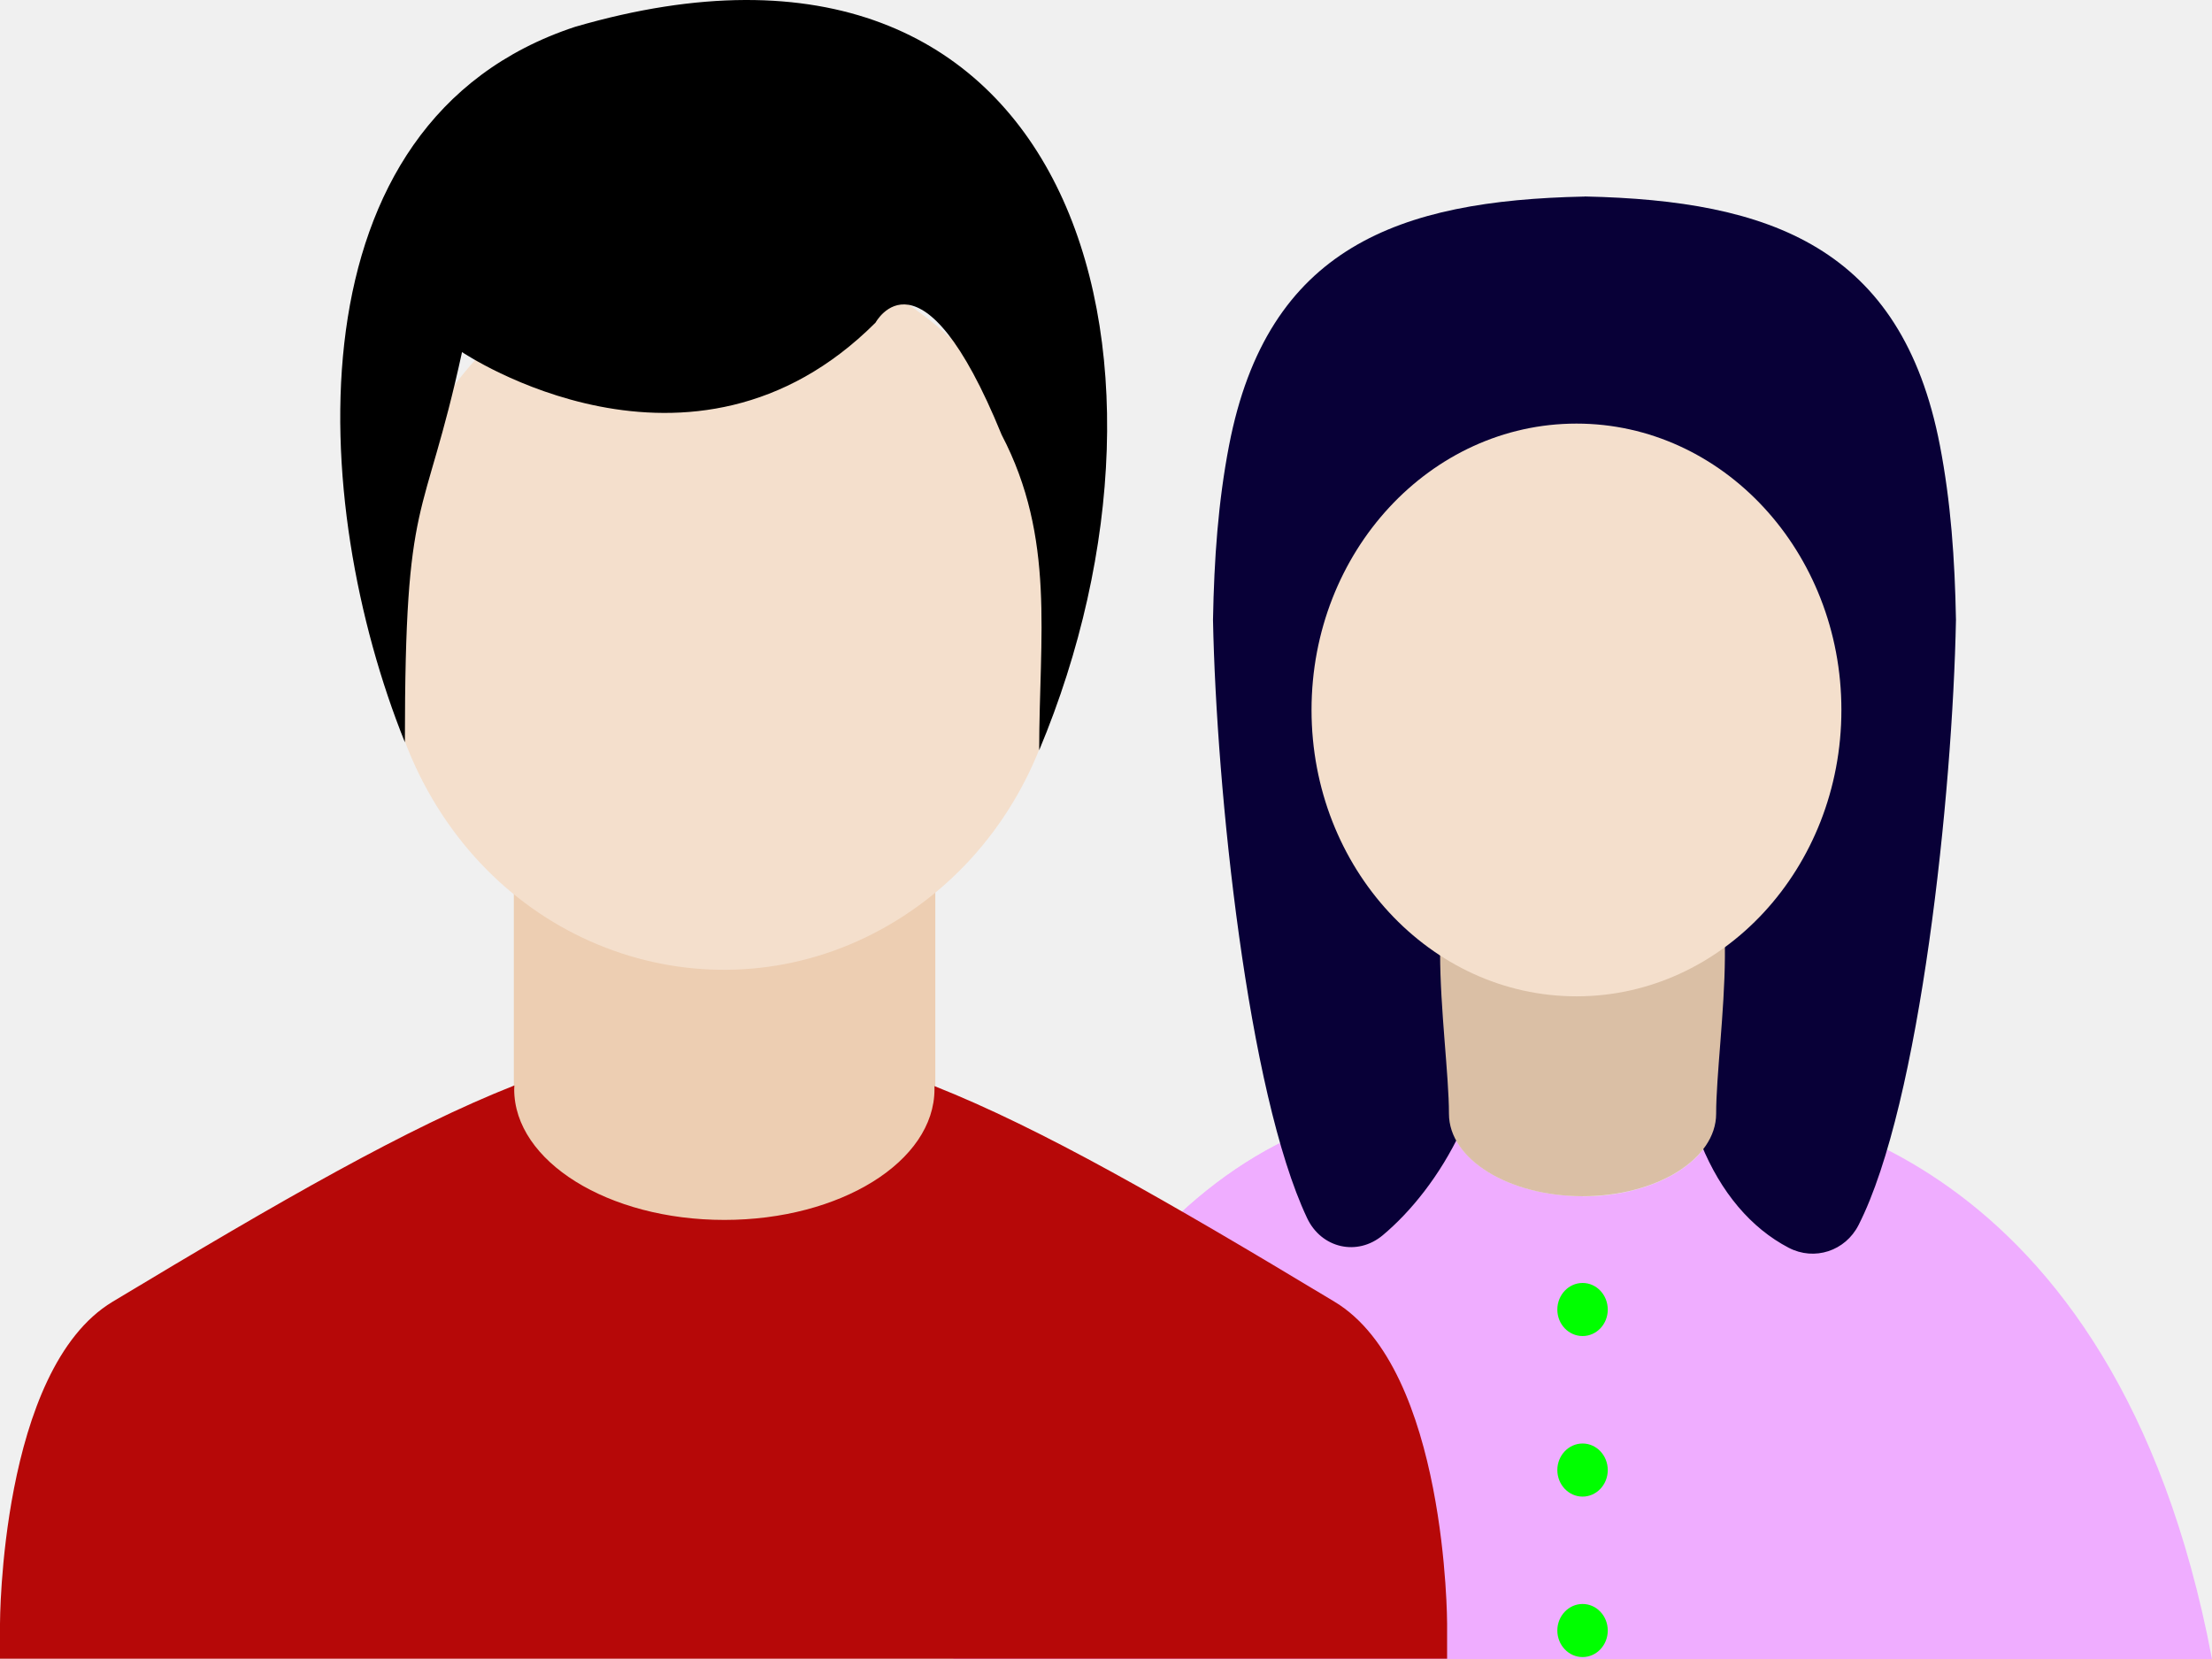
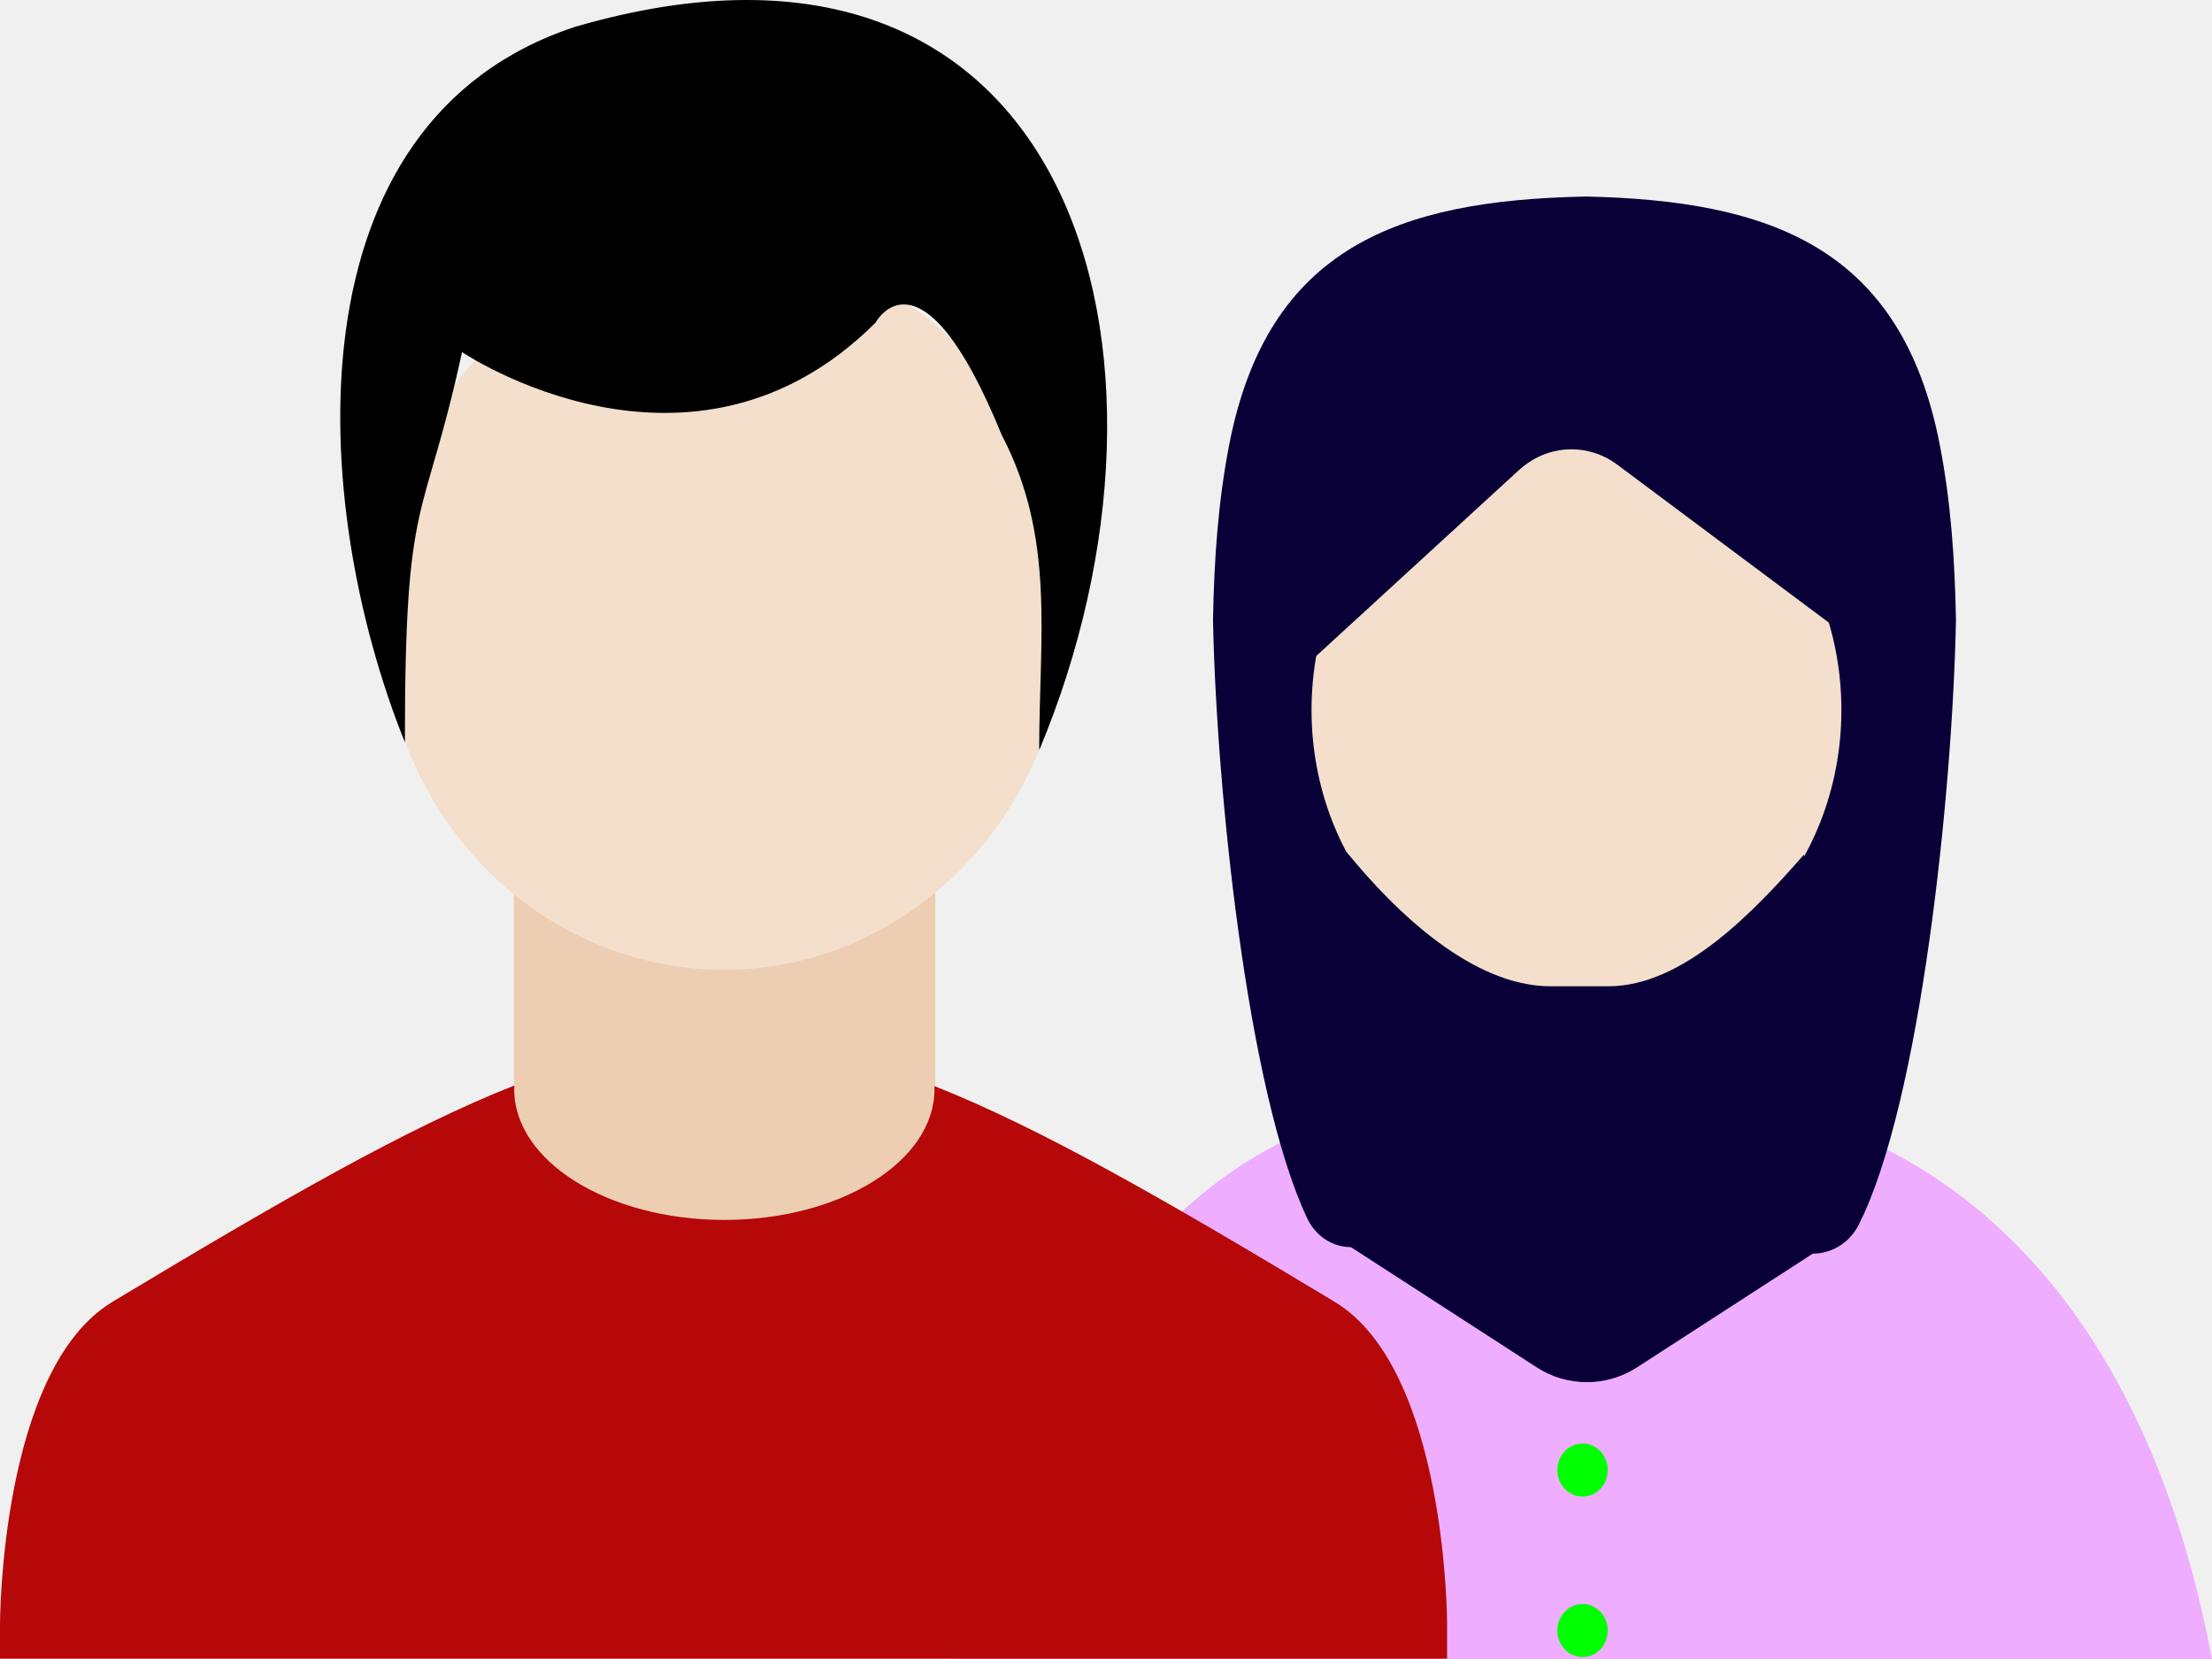
<svg xmlns="http://www.w3.org/2000/svg" width="24" height="18" viewBox="0 0 24 18" fill="none">
-   <path fill-rule="evenodd" clip-rule="evenodd" d="M24 18C22.939 12.391 19.239 11.991 18.716 11.962H18.714C18.698 11.962 18.686 11.961 18.676 11.96H18.674H18.672H18.671H18.67H18.665H18.664H18.663H18.663H18.661H18.657H18.606C18.615 12.001 18.62 12.043 18.62 12.086C18.62 12.579 17.972 12.981 17.171 12.981C16.37 12.981 15.722 12.58 15.722 12.086C15.722 12.043 15.727 12.001 15.736 11.96C15.702 11.96 15.669 11.961 15.635 11.962H15.626C12.645 12.039 10.904 15.234 10.346 18H24.001H24Z" fill="#EFADFF" />
-   <path fill-rule="evenodd" clip-rule="evenodd" d="M17.171 18V12.98C16.37 12.98 15.721 12.579 15.721 12.085C15.721 12.043 15.726 12.001 15.736 11.96C15.702 11.96 15.669 11.96 15.635 11.962H15.626C12.645 12.038 10.904 15.233 10.345 17.999H17.171V18Z" fill="#EFADFF" />
-   <path fill-rule="evenodd" clip-rule="evenodd" d="M17.191 2.132H17.198H17.204C19.198 2.176 20.632 2.675 21.048 4.834C21.166 5.445 21.21 6.067 21.222 6.725C21.186 8.602 20.835 11.977 20.165 13.292C20.022 13.573 19.687 13.684 19.407 13.538C18.589 13.111 18.101 11.994 18.184 10.469C18.378 10.396 19.318 9.137 19.404 8.878C19.406 8.872 19.408 8.867 19.41 8.861V8.859C19.412 8.853 19.413 8.848 19.415 8.842V8.841C19.417 8.835 19.418 8.829 19.419 8.823V8.821C19.421 8.815 19.422 8.809 19.424 8.802V8.801C19.425 8.795 19.426 8.789 19.427 8.783V8.78C19.428 8.774 19.43 8.767 19.43 8.761V8.759C19.432 8.752 19.432 8.746 19.434 8.739V8.737C19.434 8.73 19.435 8.724 19.436 8.717V8.714C19.438 8.708 19.438 8.701 19.438 8.694V8.692C19.439 8.685 19.439 8.678 19.44 8.671V8.669C19.44 8.663 19.441 8.656 19.441 8.649V8.643C19.441 8.636 19.442 8.63 19.442 8.623V8.621C19.442 8.614 19.442 8.607 19.442 8.599V8.596C19.442 8.589 19.442 8.582 19.442 8.575V8.571C19.442 8.564 19.442 8.556 19.442 8.549V8.545C19.442 8.537 19.442 8.53 19.442 8.523V8.519C19.442 8.512 19.442 8.505 19.441 8.498V8.492C19.441 8.486 19.441 8.479 19.44 8.472V8.468V8.466L19.439 8.444V8.438L19.437 8.418V8.412L19.434 8.39V8.387V8.385L19.432 8.361V8.359V8.357L19.429 8.336L19.428 8.327L19.426 8.309L19.424 8.299L19.422 8.28V8.276C19.421 8.267 19.42 8.259 19.419 8.25V8.244L19.415 8.224L19.413 8.217L19.41 8.195V8.192L19.41 8.189C19.353 7.848 19.762 7.598 19.634 7.415C19.463 7.171 19.282 6.96 19.149 6.671C18.954 6.629 18.873 6.456 18.551 6.322C19.008 7.149 18.57 6.784 18.138 6.405C17.753 6.069 17.458 5.675 17.203 5.27L17.193 5.255L17.184 5.27C16.928 5.675 16.634 6.068 16.249 6.405C15.816 6.784 15.378 7.149 15.836 6.322C15.514 6.456 15.432 6.629 15.238 6.671C15.104 6.96 14.923 7.171 14.753 7.415C14.624 7.598 14.721 7.952 14.664 8.294V8.297L14.663 8.3L14.66 8.322L14.659 8.329L14.656 8.349V8.355C14.654 8.363 14.652 8.372 14.651 8.38V8.381V8.385L14.648 8.404L14.646 8.414L14.645 8.432L14.643 8.441L14.641 8.462V8.464V8.466L14.638 8.49V8.492V8.494L14.636 8.516V8.523L14.634 8.543V8.549L14.632 8.571V8.573V8.577C14.632 8.584 14.632 8.591 14.631 8.597V8.603C14.631 8.61 14.63 8.617 14.63 8.624V8.628C14.63 8.635 14.63 8.642 14.63 8.649V8.652V8.654C14.63 8.661 14.63 8.669 14.63 8.676V8.68C14.63 8.687 14.63 8.694 14.63 8.701V8.704C14.63 8.712 14.63 8.719 14.63 8.726V8.728C14.63 8.735 14.63 8.742 14.63 8.748V8.754C14.63 8.761 14.631 8.767 14.632 8.774V8.776C14.632 8.783 14.633 8.79 14.633 8.797V8.799C14.634 8.806 14.635 8.812 14.635 8.819V8.822C14.637 8.829 14.637 8.836 14.638 8.842V8.844C14.639 8.85 14.64 8.857 14.641 8.863V8.866C14.642 8.872 14.643 8.879 14.644 8.885V8.887C14.645 8.894 14.646 8.9 14.648 8.906V8.907C14.649 8.914 14.65 8.92 14.652 8.926V8.928C14.654 8.934 14.655 8.94 14.656 8.946C14.658 8.953 14.659 8.958 14.661 8.964V8.966C14.663 8.971 14.665 8.977 14.667 8.983C14.753 9.242 16.005 10.396 16.2 10.469C16.274 11.853 15.602 12.9 15.003 13.402C14.726 13.634 14.336 13.543 14.182 13.216C13.537 11.851 13.197 8.567 13.161 6.725C13.173 6.067 13.217 5.445 13.335 4.834C13.751 2.676 15.185 2.176 17.179 2.133H17.185H17.192L17.191 2.132Z" fill="#080037" />
-   <path fill-rule="evenodd" clip-rule="evenodd" d="M15.626 10.342L18.715 10.198C18.715 10.213 18.715 10.37 18.715 10.385C18.711 10.978 18.62 11.682 18.62 12.084C18.62 12.578 17.971 12.979 17.171 12.979C16.37 12.979 15.721 12.579 15.721 12.084C15.721 11.673 15.625 10.944 15.625 10.342L15.626 10.342Z" fill="#DABFA5" />
-   <path fill-rule="evenodd" clip-rule="evenodd" d="M17.105 4.596C18.692 4.596 19.979 5.987 19.979 7.703C19.979 9.419 18.692 10.81 17.105 10.81C15.518 10.81 14.23 9.419 14.23 7.703C14.23 5.987 15.518 4.596 17.105 4.596Z" fill="#F4DFCC" />
-   <path fill-rule="evenodd" clip-rule="evenodd" d="M17.171 13.92C17.322 13.92 17.444 14.049 17.444 14.209C17.444 14.368 17.322 14.496 17.171 14.496C17.02 14.496 16.897 14.368 16.897 14.209C16.897 14.049 17.02 13.92 17.171 13.92Z" fill="#00FF00" />
-   <path fill-rule="evenodd" clip-rule="evenodd" d="M17.171 15.662C17.322 15.662 17.444 15.791 17.444 15.95C17.444 16.109 17.322 16.238 17.171 16.238C17.02 16.238 16.897 16.109 16.897 15.95C16.897 15.791 17.02 15.662 17.171 15.662Z" fill="#00FF00" />
-   <path fill-rule="evenodd" clip-rule="evenodd" d="M17.171 17.403C17.322 17.403 17.444 17.532 17.444 17.691C17.444 17.85 17.322 17.979 17.171 17.979C17.02 17.979 16.897 17.85 16.897 17.691C16.897 17.532 17.02 17.403 17.171 17.403Z" fill="#00FF00" />
-   <path fill-rule="evenodd" clip-rule="evenodd" d="M5.575 9.125V13.935H10.148V9.11V8.842H5.575V9.125Z" fill="#EDCEB2" />
-   <path fill-rule="evenodd" clip-rule="evenodd" d="M0 17.617C0 17.617 0 14.859 1.221 14.124C3.059 13.018 4.419 12.236 5.581 11.777C5.581 11.791 5.579 11.805 5.579 11.818C5.579 12.601 6.6 13.236 7.859 13.236C9.118 13.236 10.139 12.601 10.139 11.818C10.139 11.807 10.139 11.796 10.139 11.784C11.297 12.243 12.652 13.023 14.48 14.124C15.701 14.859 15.701 17.617 15.701 17.617V17.997H0V17.617Z" fill="#B60808" />
-   <path d="M9.806 9.937C11.553 8.799 12.094 6.386 11.014 4.545C9.934 2.705 7.643 2.135 5.897 3.273C4.15 4.41 3.609 6.824 4.689 8.664C5.768 10.504 8.06 11.074 9.806 9.937Z" fill="#F4DFCC" />
-   <path fill-rule="evenodd" clip-rule="evenodd" d="M4.393 8.054C4.393 5.285 4.595 5.741 5.013 3.82C5.013 3.82 7.5 5.5 9.5 3.5C9.5 3.5 9.995 2.579 10.868 4.718C11.454 5.839 11.275 6.907 11.275 8.14C13.075 3.841 11.648 -1.283 6.24 0.291C3.115 1.32 3.348 5.458 4.393 8.054Z" fill="black" />
+   <g clip-path="url(#clip0_813_2986)">
+     <path fill-rule="evenodd" clip-rule="evenodd" d="M24 18C22.939 12.391 19.239 11.991 18.716 11.962H18.714C18.698 11.962 18.686 11.961 18.676 11.96H18.674H18.672H18.671H18.67H18.665H18.664H18.663H18.663H18.661H18.657H18.606C18.615 12.001 18.62 12.043 18.62 12.086C18.62 12.58 17.972 12.981 17.171 12.981C16.37 12.981 15.722 12.58 15.722 12.086C15.722 12.043 15.727 12.001 15.736 11.96C15.702 11.96 15.669 11.961 15.635 11.962H15.626C12.645 12.039 10.904 15.234 10.346 18H24.001H24Z" fill="#EFADFF" />
+     <path fill-rule="evenodd" clip-rule="evenodd" d="M17.171 18V12.98C16.37 12.98 15.721 12.58 15.721 12.085C15.721 12.043 15.726 12.001 15.736 11.96C15.702 11.96 15.669 11.96 15.635 11.962H15.626C12.645 12.038 10.904 15.233 10.345 17.999H17.171V18Z" fill="#EFADFF" />
+     <path fill-rule="evenodd" clip-rule="evenodd" d="M17.191 2.132H17.198H17.204C19.198 2.176 20.632 2.675 21.048 4.834C21.166 5.445 21.21 6.067 21.222 6.725C21.186 8.602 20.835 11.977 20.165 13.292C20.022 13.573 19.687 13.684 19.407 13.538C18.589 13.111 18.101 11.994 18.184 10.469C18.378 10.396 19.318 9.137 19.404 8.878C19.406 8.872 19.408 8.867 19.41 8.861V8.859C19.412 8.853 19.413 8.848 19.415 8.842V8.841C19.417 8.835 19.418 8.829 19.419 8.823V8.821C19.421 8.815 19.422 8.809 19.424 8.802V8.801C19.425 8.795 19.426 8.789 19.427 8.783V8.78C19.428 8.774 19.43 8.767 19.43 8.761V8.759C19.432 8.752 19.432 8.746 19.434 8.739V8.737C19.434 8.73 19.435 8.724 19.436 8.717V8.714C19.438 8.708 19.438 8.701 19.438 8.694V8.692C19.439 8.685 19.439 8.678 19.44 8.671V8.669C19.44 8.663 19.441 8.656 19.441 8.649V8.643C19.441 8.636 19.442 8.63 19.442 8.623V8.621C19.442 8.614 19.442 8.607 19.442 8.599V8.596C19.442 8.589 19.442 8.582 19.442 8.575V8.571C19.442 8.564 19.442 8.556 19.442 8.549V8.545C19.442 8.537 19.442 8.53 19.442 8.523V8.519C19.442 8.512 19.442 8.505 19.441 8.498V8.492C19.441 8.486 19.441 8.479 19.44 8.472V8.468V8.466L19.439 8.444V8.438L19.437 8.418V8.412L19.434 8.39V8.387V8.385L19.432 8.361V8.359V8.357L19.429 8.336L19.428 8.327L19.426 8.309L19.424 8.299L19.422 8.28V8.276C19.421 8.267 19.42 8.259 19.419 8.25V8.244L19.415 8.224L19.413 8.217L19.41 8.195V8.192L19.41 8.189C19.353 7.848 19.762 7.598 19.634 7.415C19.463 7.171 19.282 6.96 19.149 6.671C18.954 6.629 18.873 6.456 18.551 6.322C19.008 7.15 18.57 6.784 18.138 6.405C17.753 6.069 17.458 5.675 17.203 5.27L17.193 5.255L17.184 5.27C16.928 5.675 16.634 6.068 16.249 6.405C15.816 6.784 15.378 7.15 15.836 6.322C15.514 6.456 15.432 6.629 15.238 6.671C15.104 6.96 14.923 7.171 14.753 7.415C14.624 7.598 14.721 7.952 14.664 8.294V8.297L14.663 8.3L14.66 8.322L14.659 8.329L14.656 8.349V8.355C14.654 8.364 14.652 8.372 14.651 8.38V8.381V8.385L14.648 8.404L14.646 8.414L14.645 8.432L14.643 8.441L14.641 8.462V8.464V8.466L14.638 8.49V8.492V8.495L14.636 8.516V8.523L14.634 8.543V8.549L14.632 8.571V8.573V8.577C14.632 8.584 14.632 8.591 14.631 8.597V8.603C14.631 8.61 14.63 8.617 14.63 8.624V8.628C14.63 8.635 14.63 8.642 14.63 8.65V8.652V8.654C14.63 8.661 14.63 8.669 14.63 8.676V8.68C14.63 8.687 14.63 8.694 14.63 8.701V8.704C14.63 8.712 14.63 8.719 14.63 8.726V8.728C14.63 8.735 14.63 8.742 14.63 8.748V8.754C14.63 8.761 14.631 8.767 14.632 8.774V8.776C14.632 8.783 14.633 8.79 14.633 8.797V8.799C14.634 8.806 14.635 8.812 14.635 8.819V8.822C14.637 8.829 14.637 8.836 14.638 8.842V8.844C14.639 8.85 14.64 8.857 14.641 8.864V8.866C14.642 8.872 14.643 8.879 14.644 8.885V8.888C14.645 8.894 14.646 8.9 14.648 8.906V8.907C14.649 8.914 14.65 8.92 14.652 8.926V8.928C14.654 8.934 14.655 8.94 14.656 8.946C14.658 8.953 14.659 8.958 14.661 8.964V8.966C14.663 8.971 14.665 8.977 14.667 8.983C14.753 9.242 16.005 10.396 16.2 10.469C16.274 11.853 15.602 12.9 15.003 13.402C14.726 13.634 14.336 13.543 14.182 13.216C13.537 11.851 13.197 8.567 13.161 6.725C13.173 6.067 13.217 5.445 13.335 4.834C13.751 2.676 15.185 2.176 17.179 2.133H17.185H17.192L17.191 2.132Z" fill="#080037" />
+     <path fill-rule="evenodd" clip-rule="evenodd" d="M15.626 10.342L18.715 10.198C18.715 10.213 18.715 10.37 18.715 10.385C18.711 10.978 18.62 11.682 18.62 12.084C18.62 12.578 17.971 12.979 17.171 12.979C16.37 12.979 15.721 12.579 15.721 12.084C15.721 11.673 15.625 10.944 15.625 10.342L15.626 10.342Z" fill="#DABFA5" />
+     <path fill-rule="evenodd" clip-rule="evenodd" d="M17.105 4.596C18.692 4.596 19.979 5.987 19.979 7.703C19.979 9.419 18.692 10.81 17.105 10.81C15.518 10.81 14.23 9.419 14.23 7.703C14.23 5.987 15.518 4.596 17.105 4.596Z" fill="#F4DFCC" />
+     <path fill-rule="evenodd" clip-rule="evenodd" d="M17.171 13.92C17.322 13.92 17.444 14.049 17.444 14.209C17.444 14.368 17.322 14.497 17.171 14.497C17.02 14.497 16.897 14.368 16.897 14.209C16.897 14.049 17.02 13.92 17.171 13.92Z" fill="#00FF00" />
+     <path fill-rule="evenodd" clip-rule="evenodd" d="M17.171 15.662C17.322 15.662 17.444 15.791 17.444 15.95C17.444 16.109 17.322 16.238 17.171 16.238C17.02 16.238 16.897 16.109 16.897 15.95C16.897 15.791 17.02 15.662 17.171 15.662Z" fill="#00FF00" />
+     <path fill-rule="evenodd" clip-rule="evenodd" d="M17.171 17.403C17.322 17.403 17.444 17.532 17.444 17.691C17.444 17.851 17.322 17.979 17.171 17.979C17.02 17.979 16.897 17.851 16.897 17.691C16.897 17.532 17.02 17.403 17.171 17.403Z" fill="#00FF00" />
+     <path fill-rule="evenodd" clip-rule="evenodd" d="M5.575 9.125V13.935H10.148V9.11V8.842H5.575V9.125Z" fill="#EDCEB2" />
+     <path fill-rule="evenodd" clip-rule="evenodd" d="M0 17.617C0 17.617 0 14.859 1.221 14.124C3.059 13.018 4.419 12.236 5.581 11.777C5.581 11.791 5.579 11.805 5.579 11.818C5.579 12.601 6.6 13.236 7.859 13.236C9.118 13.236 10.139 12.601 10.139 11.818C10.139 11.807 10.139 11.796 10.139 11.784C11.297 12.243 12.652 13.023 14.48 14.124C15.701 14.859 15.701 17.617 15.701 17.617V17.997H0V17.617Z" fill="#B60808" />
+     <path d="M9.806 9.937C11.553 8.799 12.094 6.386 11.014 4.545C9.934 2.705 7.643 2.135 5.897 3.273C4.15 4.41 3.609 6.824 4.689 8.664C5.768 10.504 8.06 11.074 9.806 9.937Z" fill="#F4DFCC" />
+     <path fill-rule="evenodd" clip-rule="evenodd" d="M4.393 8.054C4.393 5.285 4.595 5.741 5.013 3.82C5.013 3.82 7.5 5.5 9.5 3.5C9.5 3.5 9.995 2.579 10.868 4.718C11.454 5.839 11.275 6.907 11.275 8.14C13.075 3.841 11.648 -1.283 6.24 0.291C3.115 1.32 3.348 5.458 4.393 8.054Z" fill="black" />
+     <path fill-rule="evenodd" clip-rule="evenodd" d="M16.484 5.097L13.736 7.617L14.609 3.984L19.23 3.903L20.646 7.355L17.548 5.042C17.224 4.8 16.784 4.823 16.484 5.098L16.484 5.097Z" fill="#080037" />
+     <path fill-rule="evenodd" clip-rule="evenodd" d="M19.574 10.053V9.271C19.027 9.896 18.259 10.701 17.452 10.701H16.825C15.982 10.701 15.154 9.912 14.605 9.238L14.585 9.851L14.609 13.5L16.674 14.836C17.005 15.05 17.43 15.05 17.761 14.836L19.826 13.5L19.574 10.053Z" fill="#080037" />
+   </g>
+   <defs>
+     <clipPath id="clip0_813_2986">
+       <rect width="24" height="18" fill="white" />
+     </clipPath>
+   </defs>
</svg>
